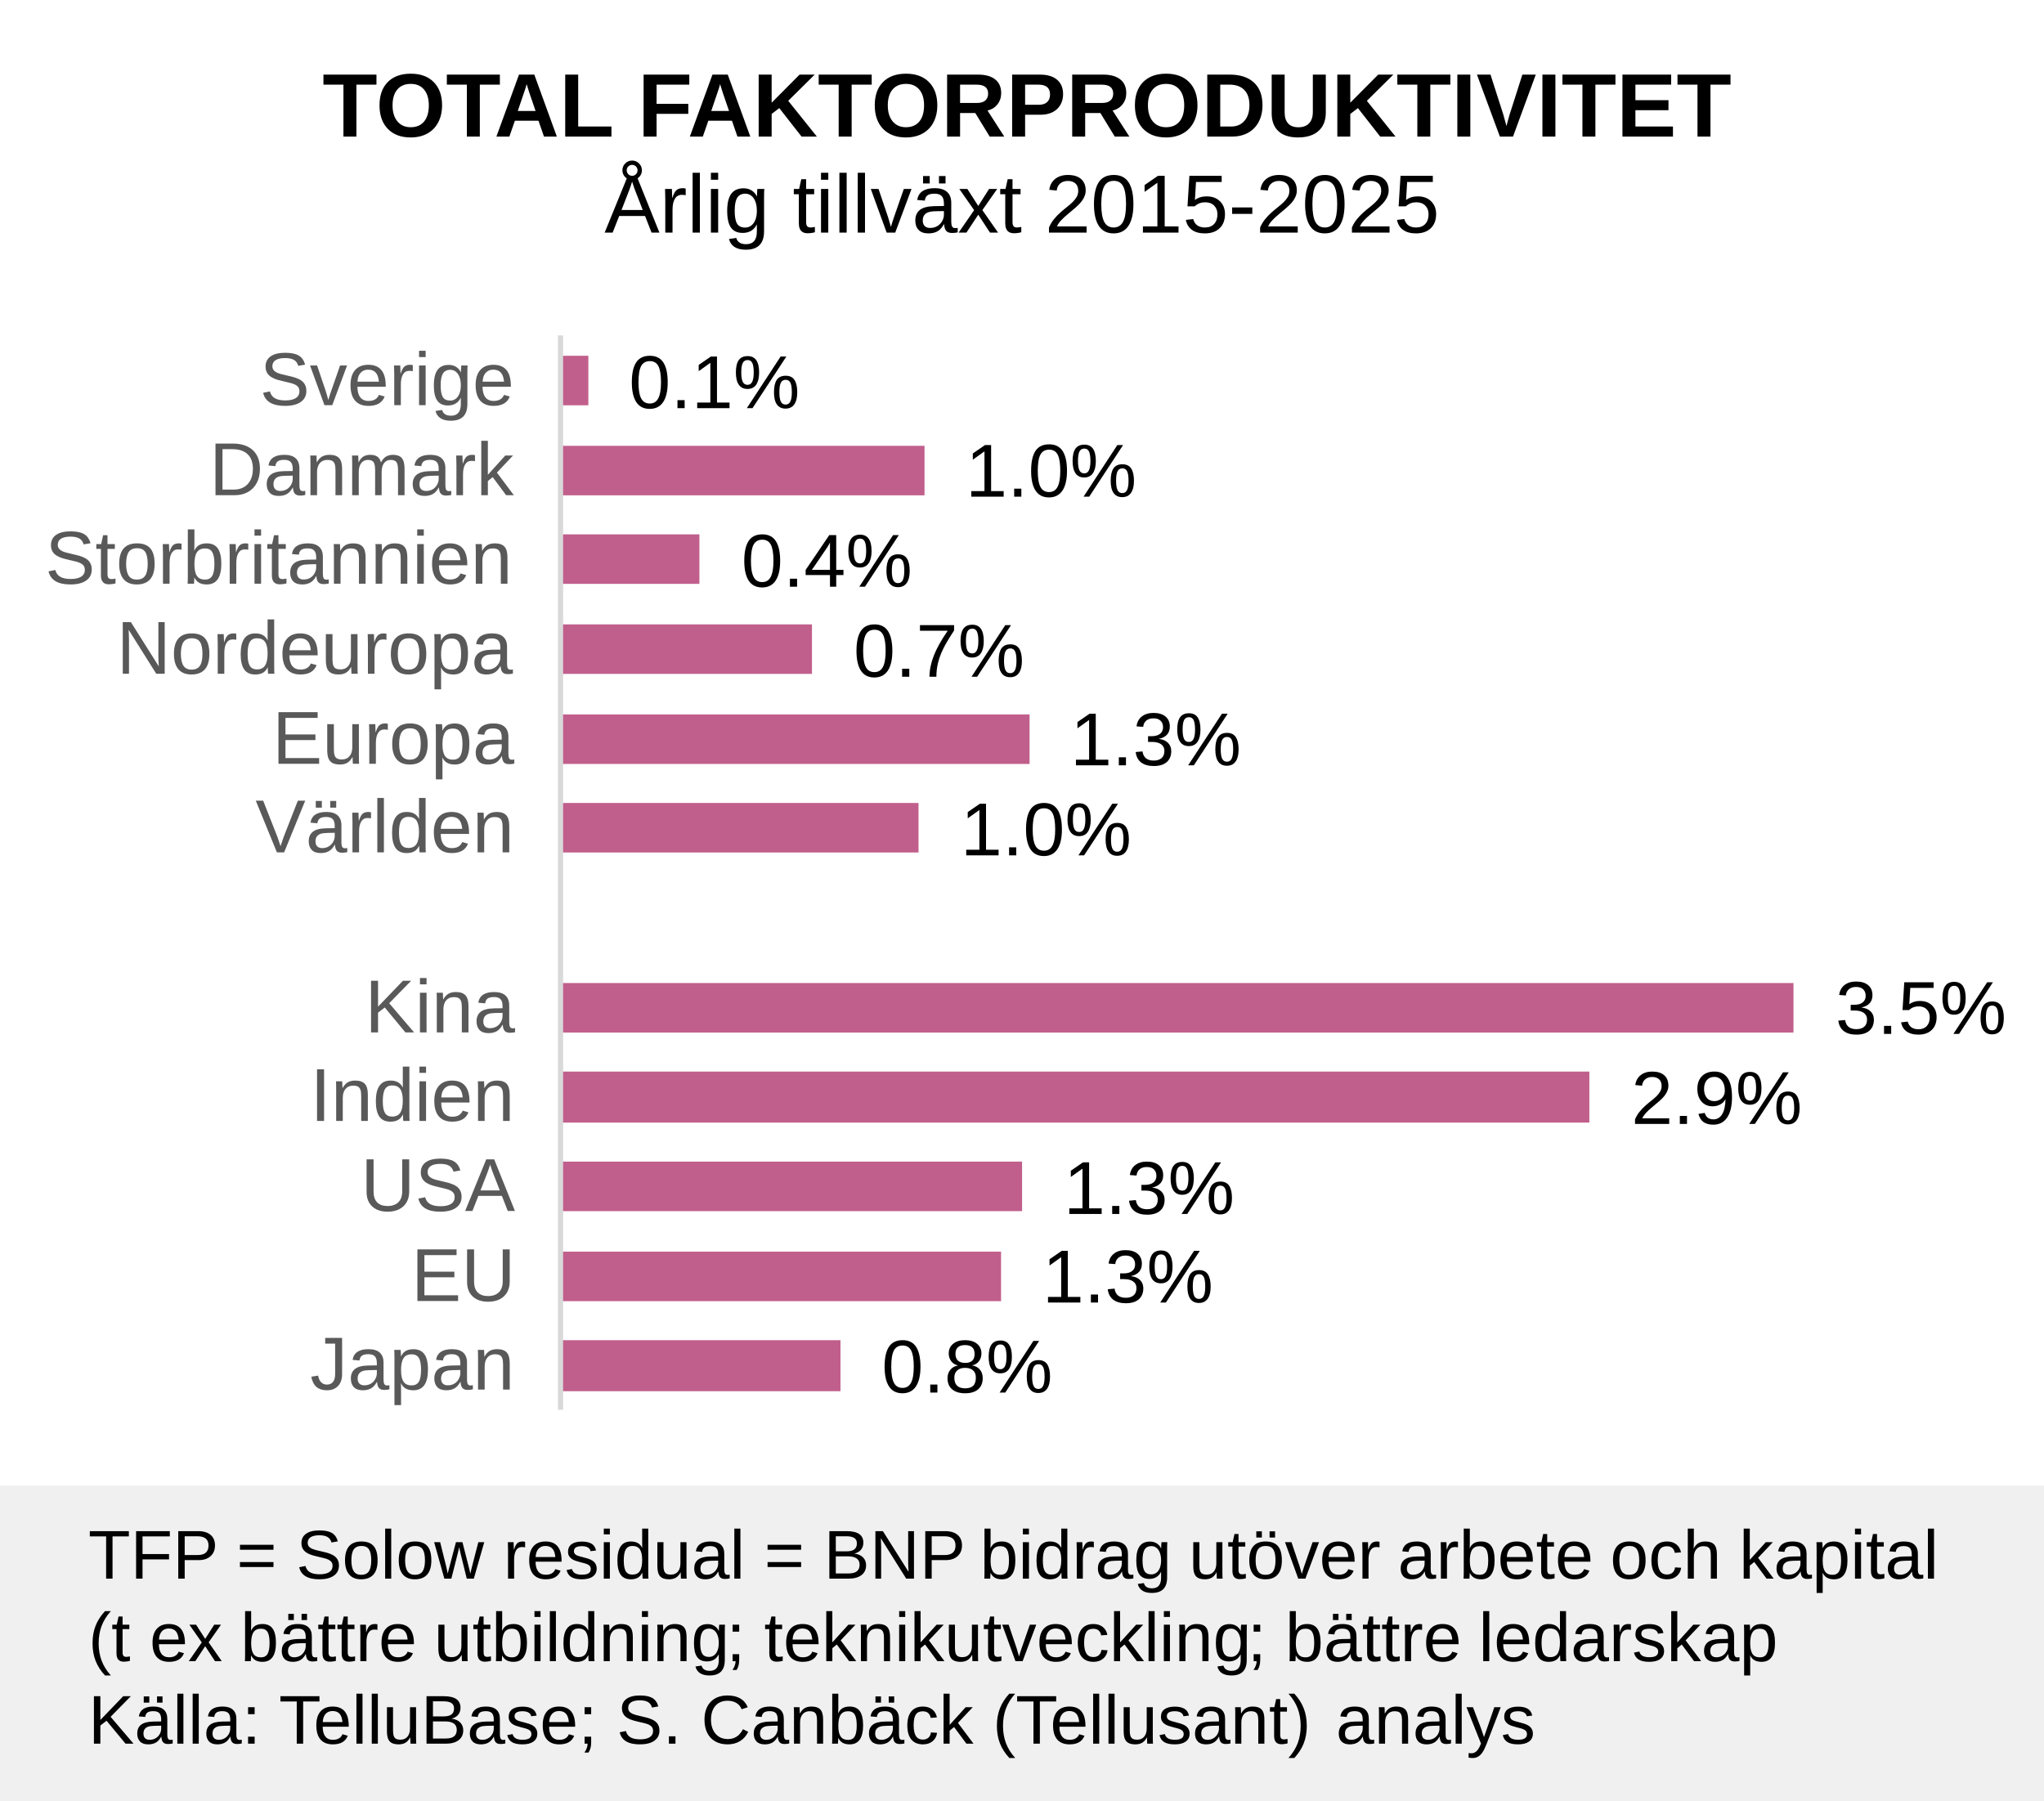
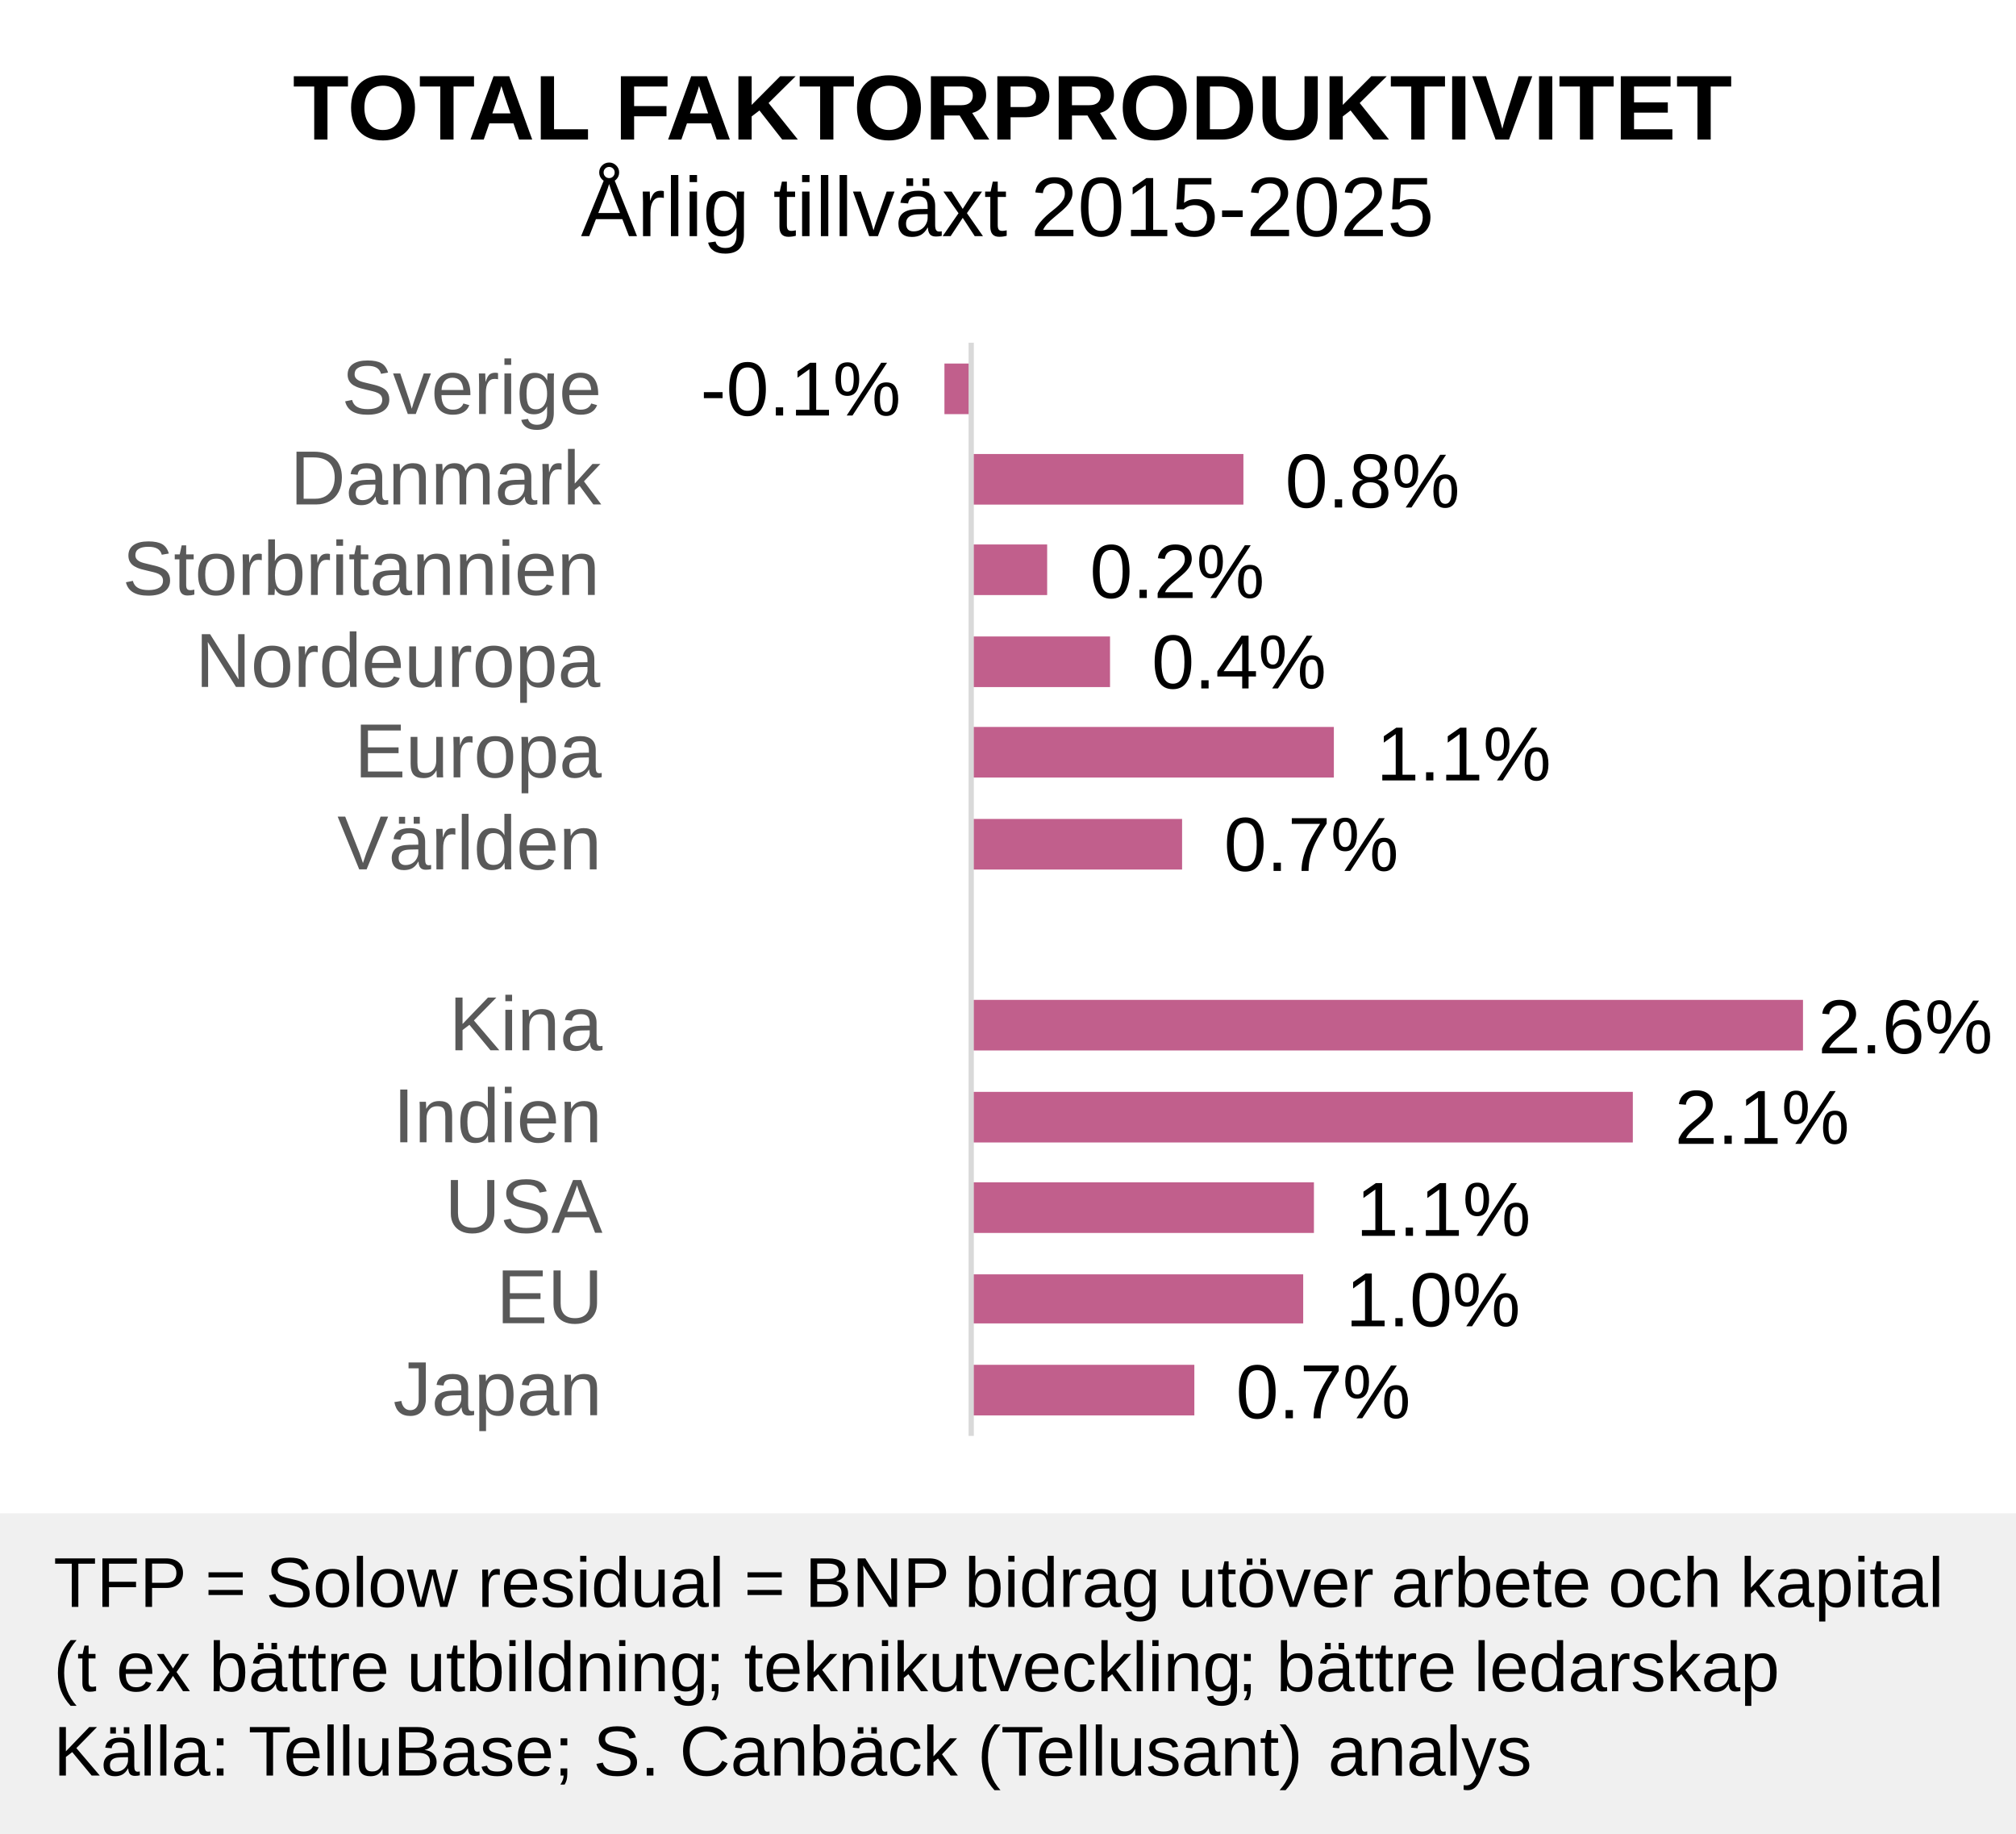
- <svg xmlns="http://www.w3.org/2000/svg" width="1362" height="1200" xml:space="preserve" overflow="hidden">
+ <svg xmlns="http://www.w3.org/2000/svg" width="1315" height="1196" xml:space="preserve" overflow="hidden">
  <defs>
    <clipPath id="clip0">
-       <rect x="803" y="2427" width="1362" height="1200" />
+       <rect x="658" y="2760" width="1315" height="1196" />
    </clipPath>
  </defs>
-   <g clip-path="url(#clip0)" transform="translate(-803 -2427)">
-     <rect x="803" y="2427" width="1362" height="990" fill="#FFFFFF" />
+   <g clip-path="url(#clip0)" transform="translate(-658 -2760)">
+     <text font-family="Arial,Arial_MSFontService,sans-serif" font-weight="400" font-size="46" transform="matrix(1 0 0 1 692.924 3808)">TFP = Solow residual = BNP </text>
+     <text font-family="Arial,Arial_MSFontService,sans-serif" font-weight="400" font-size="46" transform="matrix(1 0 0 1 1287.04 3808)">bidrag</text>
+     <text font-family="Arial,Arial_MSFontService,sans-serif" font-weight="400" font-size="46" transform="matrix(1 0 0 1 1426.26 3808)">utöver</text>
+     <text font-family="Arial,Arial_MSFontService,sans-serif" font-weight="400" font-size="46" transform="matrix(1 0 0 1 1565.48 3808)">arbete</text>
+     <text font-family="Arial,Arial_MSFontService,sans-serif" font-weight="400" font-size="46" transform="matrix(1 0 0 1 1706.99 3808)">och </text>
+     <text font-family="Arial,Arial_MSFontService,sans-serif" font-weight="400" font-size="46" transform="matrix(1 0 0 1 1792.92 3808)">kapital</text>
+     <text font-family="Arial,Arial_MSFontService,sans-serif" font-weight="400" font-size="46" transform="matrix(1 0 0 1 692.924 3863)">(t ex </text>
+     <text font-family="Arial,Arial_MSFontService,sans-serif" font-weight="400" font-size="46" transform="matrix(1 0 0 1 794.33 3863)">bättre</text>
+     <text font-family="Arial,Arial_MSFontService,sans-serif" font-weight="400" font-size="46" transform="matrix(1 0 0 1 923.237 3863)">utbildning</text>
+     <text font-family="Arial,Arial_MSFontService,sans-serif" font-weight="400" font-size="46" transform="matrix(1 0 0 1 1118.03 3863)">; </text>
+     <text font-family="Arial,Arial_MSFontService,sans-serif" font-weight="400" font-size="46" transform="matrix(1 0 0 1 1143.24 3863)">teknikutveckling</text>
+     <text font-family="Arial,Arial_MSFontService,sans-serif" font-weight="400" font-size="46" transform="matrix(1 0 0 1 1465.22 3863)">; </text>
+     <text font-family="Arial,Arial_MSFontService,sans-serif" font-weight="400" font-size="46" transform="matrix(1 0 0 1 1490.42 3863)">bättre</text>
+     <text font-family="Arial,Arial_MSFontService,sans-serif" font-weight="400" font-size="46" transform="matrix(1 0 0 1 1619.33 3863)">ledarskap</text>
+     <text font-family="Arial,Arial_MSFontService,sans-serif" font-weight="400" font-size="46" transform="matrix(1 0 0 1 692.924 3918)">Källa: TelluBase; S. Canbäck (Tellusant) </text>
+     <text font-family="Arial,Arial_MSFontService,sans-serif" font-weight="400" font-size="46" transform="matrix(1 0 0 1 1524.23 3918)">analys</text>
+     <rect x="658" y="2760" width="1315" height="987" fill="#FFFFFF" />
    <g>
-       <path d="M1363.04 3354.11 1176 3354.11 1176 3320.11 1363.04 3320.11ZM1470.05 3294.11 1176 3294.11 1176 3261.11 1470.05 3261.11ZM1484.05 3234.11 1176 3234.11 1176 3201.1 1484.05 3201.1ZM1862.06 3175.1 1176 3175.1 1176 3141.1 1862.06 3141.1ZM1998.07 3115.1 1176 3115.1 1176 3082.1 1998.07 3082.1ZM1415.05 2995.1 1176 2995.1 1176 2962.1 1415.05 2962.1ZM1489.05 2936.1 1176 2936.1 1176 2903.1 1489.05 2903.1ZM1344.04 2876.09 1176 2876.09 1176 2843.09 1344.04 2843.09ZM1269.04 2816.09 1176 2816.09 1176 2783.09 1269.04 2783.09ZM1419.05 2757.09 1176 2757.09 1176 2724.09 1419.05 2724.09ZM1195.04 2697.09 1176 2697.09 1176 2664.09 1195.04 2664.09Z" fill="#C15F8C" />
+       <path d="M1437.05 3683.12 1291.04 3683.12 1291.04 3650.12 1437.05 3650.12ZM1508.05 3623.12 1291.04 3623.12 1291.04 3591.12 1508.05 3591.12ZM1515.05 3564.12 1291.04 3564.12 1291.04 3531.12 1515.05 3531.12ZM1723.06 3505.11 1291.04 3505.11 1291.04 3472.11 1723.06 3472.11ZM1834.06 3445.11 1291.04 3445.11 1291.04 3412.11 1834.06 3412.11ZM1429.05 3327.11 1291.04 3327.11 1291.04 3294.11 1429.05 3294.11ZM1528.05 3267.11 1291.04 3267.11 1291.04 3234.11 1528.05 3234.11ZM1382.05 3208.11 1291.04 3208.11 1291.04 3175.1 1382.05 3175.1ZM1341.04 3148.1 1291.04 3148.1 1291.04 3115.1 1341.04 3115.1ZM1469.05 3089.1 1291.04 3089.1 1291.04 3056.1 1469.05 3056.1ZM1274.04 3030.1 1291.04 3030.1 1291.04 2997.1 1274.04 2997.1Z" fill="#C15F8C" />
    </g>
    <g>
-       <path d="M0 0 0 716" stroke="#D9D9D9" stroke-width="3.438" stroke-linejoin="round" stroke-miterlimit="10" fill="none" fill-rule="evenodd" transform="matrix(1 0 0 -1 1176.5 3366.5)" />
+       <path d="M0 0 0 713" stroke="#D9D9D9" stroke-width="3.438" stroke-linejoin="round" stroke-miterlimit="10" fill="none" fill-rule="evenodd" transform="matrix(1 0 0 -1 1291.5 3696.5)" />
    </g>
    <g>
-       <text font-family="Arial,Arial_MSFontService,sans-serif" font-weight="400" font-size="50" transform="matrix(1 0 0 1 1390.49 3355)">0.8%</text>
+       <text font-family="Arial,Arial_MSFontService,sans-serif" font-weight="400" font-size="50" transform="matrix(1 0 0 1 1464.2 3685)">0.7%</text>
    </g>
    <g>
-       <text font-family="Arial,Arial_MSFontService,sans-serif" font-weight="400" font-size="50" transform="matrix(1 0 0 1 1497.53 3295)">1.3%</text>
+       <text font-family="Arial,Arial_MSFontService,sans-serif" font-weight="400" font-size="50" transform="matrix(1 0 0 1 1535.8 3625)">1.0%</text>
    </g>
    <g>
-       <text font-family="Arial,Arial_MSFontService,sans-serif" font-weight="400" font-size="50" transform="matrix(1 0 0 1 1511.72 3236)">1.3%</text>
+       <text font-family="Arial,Arial_MSFontService,sans-serif" font-weight="400" font-size="50" transform="matrix(1 0 0 1 1542.54 3566)">1.1%</text>
    </g>
    <g>
-       <text font-family="Arial,Arial_MSFontService,sans-serif" font-weight="400" font-size="50" transform="matrix(1 0 0 1 1889.97 3176)">2.9%</text>
+       <text font-family="Arial,Arial_MSFontService,sans-serif" font-weight="400" font-size="50" transform="matrix(1 0 0 1 1750.45 3506)">2.1%</text>
    </g>
    <g>
-       <text font-family="Arial,Arial_MSFontService,sans-serif" font-weight="400" font-size="50" transform="matrix(1 0 0 1 2026.04 3116)">3.5%</text>
+       <text font-family="Arial,Arial_MSFontService,sans-serif" font-weight="400" font-size="50" transform="matrix(1 0 0 1 1843.94 3447)">2.6%</text>
    </g>
    <g>
-       <text font-family="Arial,Arial_MSFontService,sans-serif" font-weight="400" font-size="50" transform="matrix(1 0 0 1 1443.03 2997)">1.0%</text>
+       <text font-family="Arial,Arial_MSFontService,sans-serif" font-weight="400" font-size="50" transform="matrix(1 0 0 1 1456.36 3328)">0.7%</text>
    </g>
    <g>
-       <text font-family="Arial,Arial_MSFontService,sans-serif" font-weight="400" font-size="50" transform="matrix(1 0 0 1 1516.14 2937)">1.3%</text>
+       <text font-family="Arial,Arial_MSFontService,sans-serif" font-weight="400" font-size="50" transform="matrix(1 0 0 1 1555.83 3269)">1.1%</text>
    </g>
    <g>
-       <text font-family="Arial,Arial_MSFontService,sans-serif" font-weight="400" font-size="50" transform="matrix(1 0 0 1 1371.75 2878)">0.7%</text>
+       <text font-family="Arial,Arial_MSFontService,sans-serif" font-weight="400" font-size="50" transform="matrix(1 0 0 1 1409.21 3209)">0.4%</text>
    </g>
    <g>
-       <text font-family="Arial,Arial_MSFontService,sans-serif" font-weight="400" font-size="50" transform="matrix(1 0 0 1 1296.99 2818)">0.4%</text>
+       <text font-family="Arial,Arial_MSFontService,sans-serif" font-weight="400" font-size="50" transform="matrix(1 0 0 1 1368.9 3150)">0.2%</text>
    </g>
    <g>
-       <text font-family="Arial,Arial_MSFontService,sans-serif" font-weight="400" font-size="50" transform="matrix(1 0 0 1 1446.42 2758)">1.0%</text>
+       <text font-family="Arial,Arial_MSFontService,sans-serif" font-weight="400" font-size="50" transform="matrix(1 0 0 1 1496.3 3091)">0.8%</text>
    </g>
    <g>
-       <text font-family="Arial,Arial_MSFontService,sans-serif" font-weight="400" font-size="50" transform="matrix(1 0 0 1 1222.06 2699)">0.1%</text>
+       <text font-family="Arial,Arial_MSFontService,sans-serif" font-weight="400" font-size="50" transform="matrix(1 0 0 1 1114.9 3031)">-</text>
    </g>
    <g>
-       <text fill="#595959" font-family="Arial,Arial_MSFontService,sans-serif" font-weight="400" font-size="50" transform="matrix(1 0 0 1 1009.66 3353)">Japan</text>
+       <text font-family="Arial,Arial_MSFontService,sans-serif" font-weight="400" font-size="50" transform="matrix(1 0 0 1 1131.69 3031)">0.1%</text>
    </g>
    <g>
-       <text fill="#595959" font-family="Arial,Arial_MSFontService,sans-serif" font-weight="400" font-size="50" transform="matrix(1 0 0 1 1077.03 3294)">EU</text>
+       <text fill="#595959" font-family="Arial,Arial_MSFontService,sans-serif" font-weight="400" font-size="50" transform="matrix(1 0 0 1 914.456 3683)">Japan</text>
    </g>
    <g>
-       <text fill="#595959" font-family="Arial,Arial_MSFontService,sans-serif" font-weight="400" font-size="50" transform="matrix(1 0 0 1 1043.41 3234)">USA</text>
+       <text fill="#595959" font-family="Arial,Arial_MSFontService,sans-serif" font-weight="400" font-size="50" transform="matrix(1 0 0 1 981.83 3623)">EU</text>
    </g>
    <g>
-       <text fill="#595959" font-family="Arial,Arial_MSFontService,sans-serif" font-weight="400" font-size="50" transform="matrix(1 0 0 1 1009.65 3174)">Indien</text>
+       <text fill="#595959" font-family="Arial,Arial_MSFontService,sans-serif" font-weight="400" font-size="50" transform="matrix(1 0 0 1 948.211 3564)">USA</text>
    </g>
    <g>
-       <text fill="#595959" font-family="Arial,Arial_MSFontService,sans-serif" font-weight="400" font-size="50" transform="matrix(1 0 0 1 1046.14 3115)">Kina</text>
+       <text fill="#595959" font-family="Arial,Arial_MSFontService,sans-serif" font-weight="400" font-size="50" transform="matrix(1 0 0 1 914.455 3505)">Indien</text>
    </g>
    <g>
-       <text fill="#595959" font-family="Arial,Arial_MSFontService,sans-serif" font-weight="400" font-size="50" transform="matrix(1 0 0 1 973.24 2995)">Världen</text>
+       <text fill="#595959" font-family="Arial,Arial_MSFontService,sans-serif" font-weight="400" font-size="50" transform="matrix(1 0 0 1 950.939 3445)">Kina</text>
    </g>
    <g>
-       <text fill="#595959" font-family="Arial,Arial_MSFontService,sans-serif" font-weight="400" font-size="50" transform="matrix(1 0 0 1 984.447 2936)">Europa</text>
+       <text fill="#595959" font-family="Arial,Arial_MSFontService,sans-serif" font-weight="400" font-size="50" transform="matrix(1 0 0 1 878.041 3327)">Världen</text>
    </g>
    <g>
-       <text fill="#595959" font-family="Arial,Arial_MSFontService,sans-serif" font-weight="400" font-size="50" transform="matrix(1 0 0 1 880.703 2876)">Nordeuropa</text>
+       <text fill="#595959" font-family="Arial,Arial_MSFontService,sans-serif" font-weight="400" font-size="50" transform="matrix(1 0 0 1 889.247 3267)">Europa</text>
    </g>
    <g>
-       <text fill="#595959" font-family="Arial,Arial_MSFontService,sans-serif" font-weight="400" font-size="50" transform="matrix(1 0 0 1 833.081 2816)">Storbritannien</text>
+       <text fill="#595959" font-family="Arial,Arial_MSFontService,sans-serif" font-weight="400" font-size="50" transform="matrix(1 0 0 1 785.503 3208)">Nordeuropa</text>
    </g>
    <g>
-       <text fill="#595959" font-family="Arial,Arial_MSFontService,sans-serif" font-weight="400" font-size="50" transform="matrix(1 0 0 1 942.486 2757)">Danmark</text>
+       <text fill="#595959" font-family="Arial,Arial_MSFontService,sans-serif" font-weight="400" font-size="50" transform="matrix(1 0 0 1 737.882 3148)">Storbritannien</text>
    </g>
    <g>
-       <text fill="#595959" font-family="Arial,Arial_MSFontService,sans-serif" font-weight="400" font-size="50" transform="matrix(1 0 0 1 976.082 2697)">Sverige</text>
+       <text fill="#595959" font-family="Arial,Arial_MSFontService,sans-serif" font-weight="400" font-size="50" transform="matrix(1 0 0 1 847.286 3089)">Danmark</text>
    </g>
    <g>
-       <text font-family="Arial,Arial_MSFontService,sans-serif" font-weight="700" font-size="60" transform="matrix(1 0 0 1 1017.85 2518)">TOTAL FAKTORPRODUKTIVITET</text>
+       <text fill="#595959" font-family="Arial,Arial_MSFontService,sans-serif" font-weight="400" font-size="50" transform="matrix(1 0 0 1 880.882 3030)">Sverige</text>
    </g>
    <g>
-       <text font-family="Arial,Arial_MSFontService,sans-serif" font-weight="400" font-size="55" transform="matrix(1 0 0 1 1205.81 2582)">Årlig</text>
+       <text font-family="Arial,Arial_MSFontService,sans-serif" font-weight="700" font-size="60" transform="matrix(1 0 0 1 848.964 2851)">TOTAL FAKTORPRODUKTIVITET</text>
    </g>
    <g>
-       <text font-family="Arial,Arial_MSFontService,sans-serif" font-weight="400" font-size="55" transform="matrix(1 0 0 1 1331.12 2582)">tillväxt</text>
+       <text font-family="Arial,Arial_MSFontService,sans-serif" font-weight="400" font-size="55" transform="matrix(1 0 0 1 1036.93 2914)">Årlig tillväxt 2015</text>
    </g>
    <g>
-       <text font-family="Arial,Arial_MSFontService,sans-serif" font-weight="400" font-size="55" transform="matrix(1 0 0 1 1499.21 2582)">2015</text>
+       <text font-family="Arial,Arial_MSFontService,sans-serif" font-weight="400" font-size="55" transform="matrix(1 0 0 1 1452.7 2914)">-</text>
    </g>
    <g>
-       <text font-family="Arial,Arial_MSFontService,sans-serif" font-weight="400" font-size="55" transform="matrix(1 0 0 1 1621.59 2582)">-</text>
+       <text font-family="Arial,Arial_MSFontService,sans-serif" font-weight="400" font-size="55" transform="matrix(1 0 0 1 1471.01 2914)">2025</text>
    </g>
-     <g>
-       <text font-family="Arial,Arial_MSFontService,sans-serif" font-weight="400" font-size="55" transform="matrix(1 0 0 1 1639.9 2582)">2025</text>
-     </g>
-     <text font-family="Arial,Arial_MSFontService,sans-serif" font-weight="400" font-size="46" transform="matrix(1 0 0 1 861.81 3479)">TFP = Solow residual = BNP </text>
-     <text font-family="Arial,Arial_MSFontService,sans-serif" font-weight="400" font-size="46" transform="matrix(1 0 0 1 1455.92 3479)">bidrag</text>
-     <text font-family="Arial,Arial_MSFontService,sans-serif" font-weight="400" font-size="46" transform="matrix(1 0 0 1 1595.14 3479)">utöver</text>
-     <text font-family="Arial,Arial_MSFontService,sans-serif" font-weight="400" font-size="46" transform="matrix(1 0 0 1 1734.36 3479)">arbete</text>
-     <text font-family="Arial,Arial_MSFontService,sans-serif" font-weight="400" font-size="46" transform="matrix(1 0 0 1 1875.87 3479)">och </text>
-     <text font-family="Arial,Arial_MSFontService,sans-serif" font-weight="400" font-size="46" transform="matrix(1 0 0 1 1961.81 3479)">kapital</text>
-     <text font-family="Arial,Arial_MSFontService,sans-serif" font-weight="400" font-size="46" transform="matrix(1 0 0 1 861.81 3534)">(t ex </text>
-     <text font-family="Arial,Arial_MSFontService,sans-serif" font-weight="400" font-size="46" transform="matrix(1 0 0 1 963.216 3534)">bättre</text>
-     <text font-family="Arial,Arial_MSFontService,sans-serif" font-weight="400" font-size="46" transform="matrix(1 0 0 1 1092.12 3534)">utbildning</text>
-     <text font-family="Arial,Arial_MSFontService,sans-serif" font-weight="400" font-size="46" transform="matrix(1 0 0 1 1286.91 3534)">; </text>
-     <text font-family="Arial,Arial_MSFontService,sans-serif" font-weight="400" font-size="46" transform="matrix(1 0 0 1 1312.12 3534)">teknikutveckling</text>
-     <text font-family="Arial,Arial_MSFontService,sans-serif" font-weight="400" font-size="46" transform="matrix(1 0 0 1 1634.1 3534)">; </text>
-     <text font-family="Arial,Arial_MSFontService,sans-serif" font-weight="400" font-size="46" transform="matrix(1 0 0 1 1659.31 3534)">bättre</text>
-     <text font-family="Arial,Arial_MSFontService,sans-serif" font-weight="400" font-size="46" transform="matrix(1 0 0 1 1788.22 3534)">ledarskap</text>
-     <text font-family="Arial,Arial_MSFontService,sans-serif" font-weight="400" font-size="46" transform="matrix(1 0 0 1 861.81 3589)">Källa: TelluBase; S. Canbäck (Tellusant) </text>
-     <text font-family="Arial,Arial_MSFontService,sans-serif" font-weight="400" font-size="46" transform="matrix(1 0 0 1 1693.11 3589)">analys</text>
  </g>
</svg>
